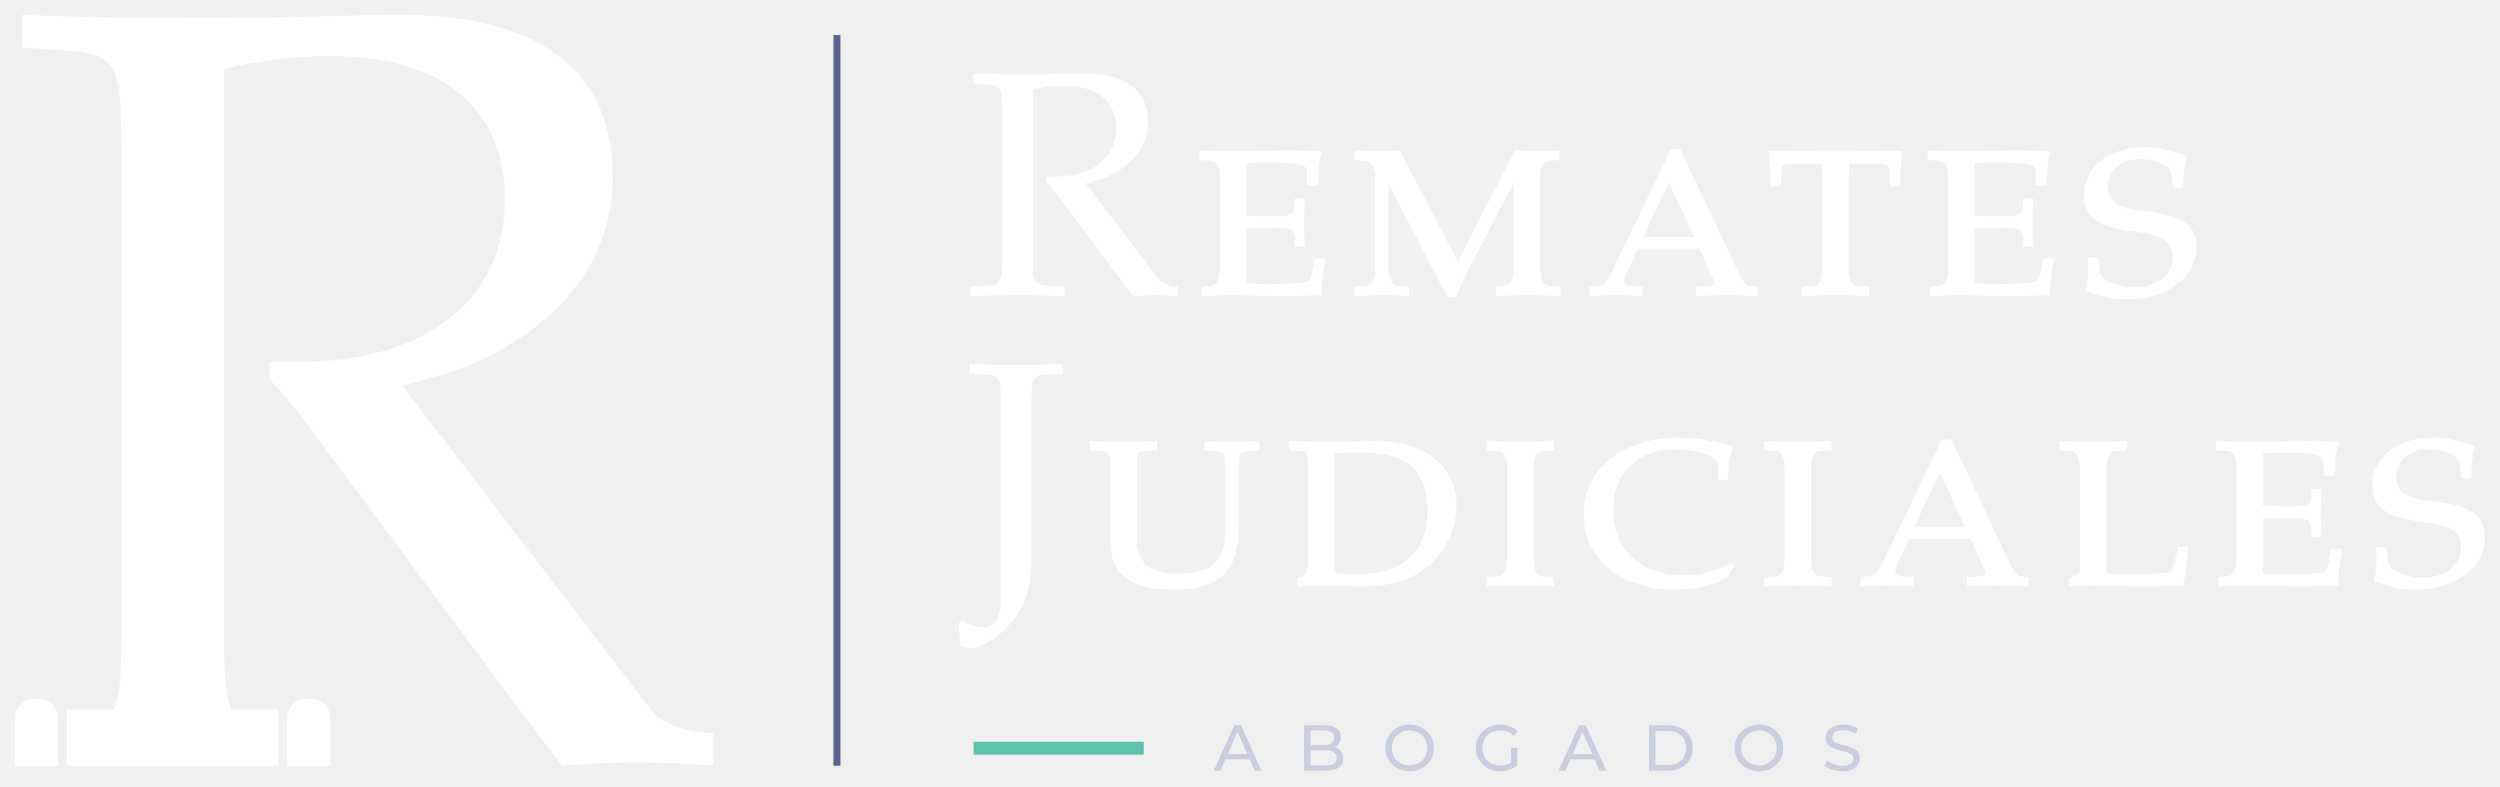
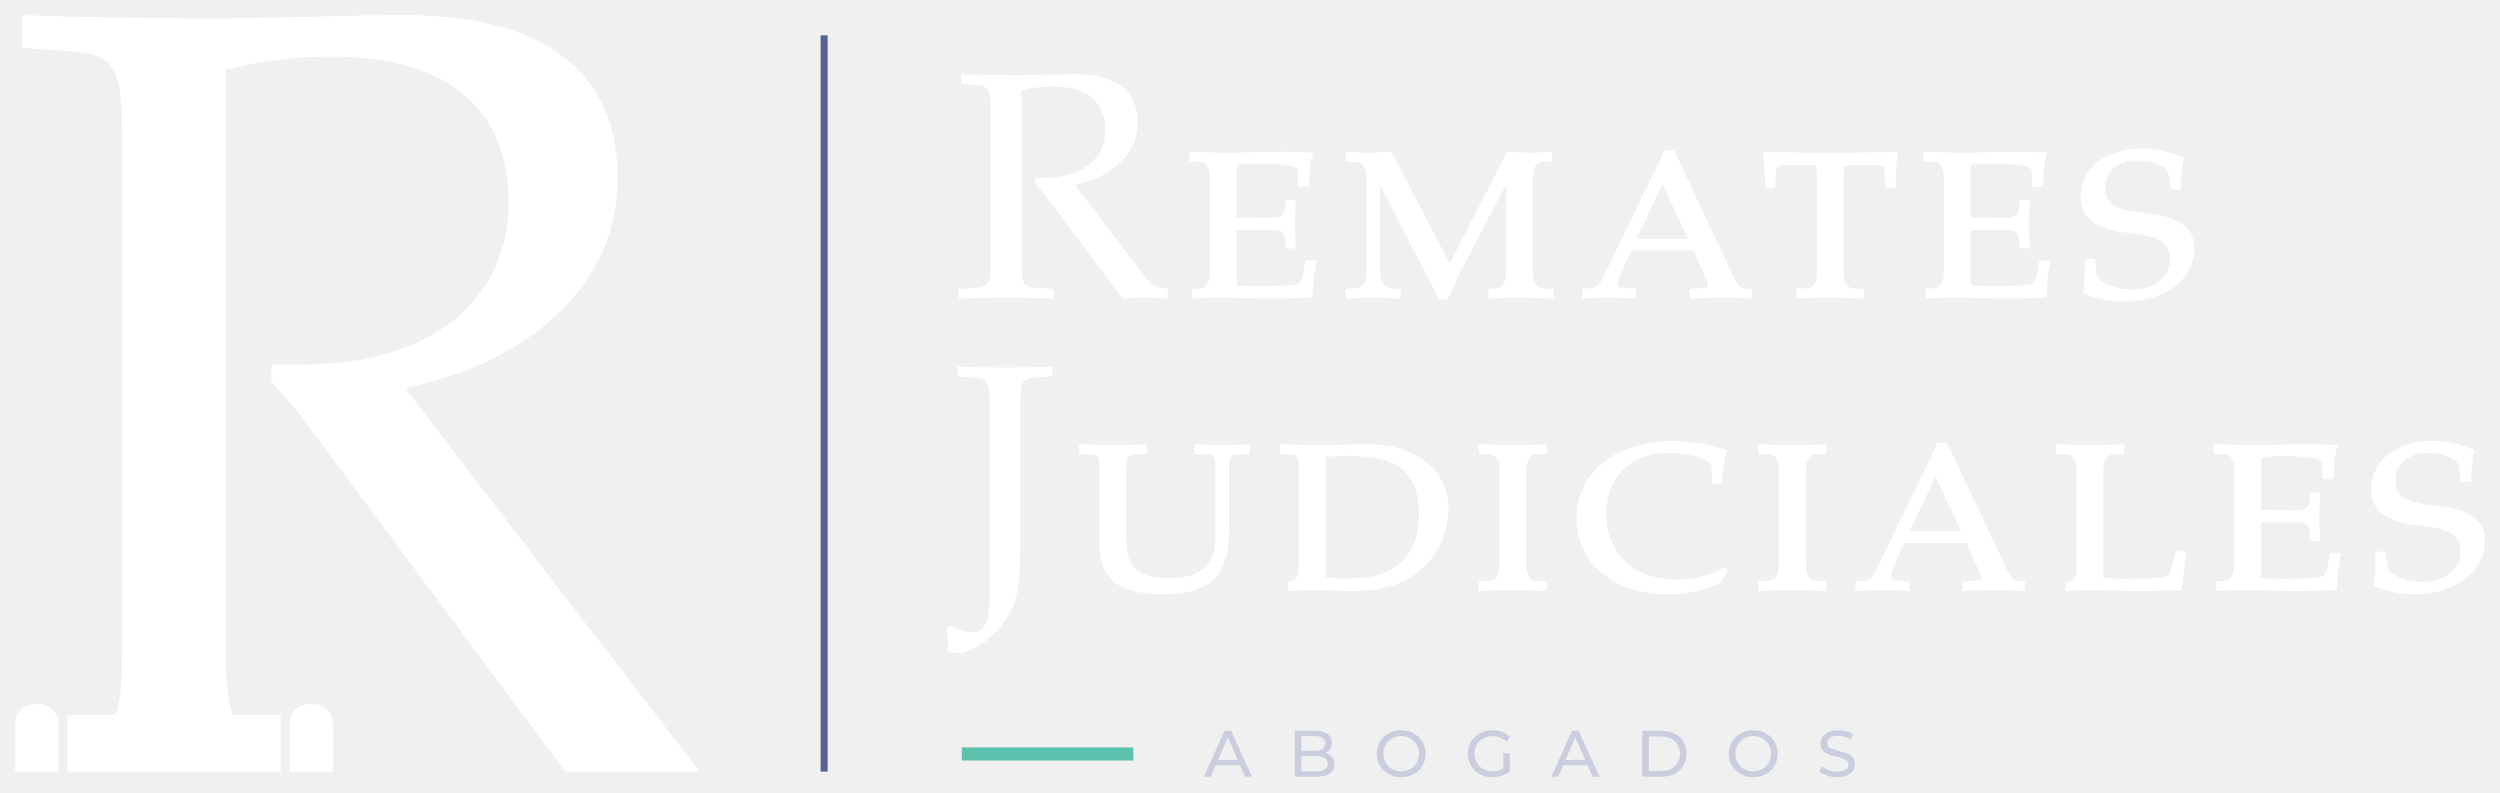
- <svg xmlns="http://www.w3.org/2000/svg" viewBox="-3 -3 499.53 157.1" role="img" aria-label="Abogados Remates Judiciales">
-   <path d="M10.36 138.78H19.76C21.02 136.05 21.26 131.43 21.26 123.45V26.55C21.26 9.71 20.18 7.77 10.25 7.12L1.4 6.47V0C13.92 0.43 26.22 0.65 38.74 0.65C51.69 0.65 64.42 0 77.37 0C105.43 0 119.46 11.65 119.46 32.37C119.46 44.89 113.42 55.68 102.19 63.67C95.07 68.63 89.46 71.01 77.37 74.03L126.37 137.91C129.17 141.58 132.63 142.88 139.53 143.53V150Q131.76 149.35 123.99 149.35C119.03 149.35 114.28 149.57 109.32 150L100.47 138.35L60.76 85.04C57.3 80.29 55.58 77.91 50.83 72.73V69.28H57.09C82.12 69.28 97.88 56.76 97.88 36.91C97.88 18.56 85.36 8.2 62.91 8.2C55.58 8.2 49.1 9.06 41.76 10.79V123.45C41.76 131.43 42 136.05 43.27 138.78H52.66V150H10.36ZM58.27 136.62H59.14C61.28 136.62 63.02 138.36 63.02 140.5V150H54.39V140.5C54.39 138.36 56.13 136.62 58.27 136.62ZM3.88 136.62H4.75C6.89 136.62 8.63 138.36 8.63 140.5V150H-0V140.5C-0 138.36 1.74 136.62 3.88 136.62Z" fill="#FFFFFF" />
-   <path d="M163.53 4H164.93V150H163.53Z" fill="#5A6290" />
-   <path d="M190.94 56.19C194.08 56.06 197.15 56 200.28 56C203.42 56 206.56 56.06 209.69 56.19V54.27L206.62 54.08C203.68 53.89 203.36 53.38 203.36 48.32V14.91C205.53 14.4 207.45 14.14 209.63 14.14C216.28 14.14 220 17.22 220 22.66C220 28.54 215.32 32.26 207.9 32.26H206.04V33.28C207.45 34.82 207.96 35.52 208.99 36.93L220.76 52.74L223.39 56.19C224.86 56.06 226.27 56 227.74 56C229.28 56 230.81 56.06 232.35 56.19V54.27C230.3 54.08 229.28 53.7 228.44 52.61L213.92 33.66C217.5 32.77 219.16 32.06 221.28 30.59C224.6 28.22 226.4 25.02 226.4 21.31C226.4 15.17 222.24 11.71 213.92 11.71C210.08 11.71 206.3 11.9 202.46 11.9C198.75 11.9 195.1 11.84 191.39 11.71V13.63L194.01 13.82C196.96 14.02 197.28 14.59 197.28 19.58V48.32C197.28 53.38 196.96 53.89 194.01 54.08L190.94 54.27ZM236.64 28.99 238.94 29.12C240.35 29.18 240.73 30.85 240.73 32.45V50.75C240.73 52.35 240.28 54.02 238.94 54.14L237.15 54.27V56.19C239.07 56.06 240.99 56 242.84 56C246.3 56 249.82 56.19 253.28 56.19C255.9 56.19 258.46 56.06 261.08 56C261.08 53.5 261.34 51.07 261.92 48.64H259.68L259.36 50.3C259.16 51.52 258.97 52.99 258.14 53.31C256.54 53.76 252.7 53.76 249.95 53.76C248.6 53.76 247.32 53.76 246.04 53.5V42.62L252.7 42.56C253.92 42.56 255.26 42.69 255.52 43.78C255.71 44.61 255.71 45.44 255.71 46.27H257.76C257.63 44.74 257.56 43.14 257.56 41.6C257.56 39.94 257.63 38.34 257.76 36.67H255.71C255.71 37.44 255.71 38.21 255.52 38.91C255.26 40 253.92 40.19 252.7 40.19C250.46 40.19 248.22 40.19 246.04 40.06V29.7C247.45 29.44 249.18 29.44 250.78 29.44C252.89 29.44 255.07 29.5 257.18 30.02C257.69 30.14 258.14 30.59 258.14 31.1V34.05H260.38C260.38 31.74 260.51 29.44 261.21 27.26C259.16 27.2 257.18 27.07 255.2 27.07C251.74 27.07 248.28 27.26 244.76 27.26C242.08 27.26 239.32 27.2 236.64 27.07ZM267.68 56.19C269.47 56.06 271.26 56 273.05 56C274.91 56 276.7 56.06 278.56 56.19V54.27L276.44 54.14C275.04 54.08 274.46 52.42 274.46 50.75V33.73L286.17 56.32L287.84 56.38C288.73 54.66 289.44 52.86 290.27 51.2L298.27 35.78L299.48 33.66V50.75C299.48 52.35 299.04 54.02 297.63 54.14L295.96 54.27V56.19C297.95 56.06 299.93 56 301.92 56C304.22 56 306.52 56.06 308.83 56.19V54.27L306.52 54.14C305.18 54.08 304.73 52.35 304.73 50.75V32.45C304.73 30.85 305.18 29.18 306.52 29.12L308.57 28.99V27.07C307.1 27.2 305.69 27.26 304.22 27.26C302.68 27.26 301.21 27.2 299.68 27.07L288.28 49.28L276.7 27.07C275.16 27.2 273.63 27.26 272.09 27.26C270.62 27.26 269.15 27.2 267.68 27.07V28.99L269.79 29.12C271.2 29.18 271.77 30.85 271.77 32.45V50.75C271.77 52.42 271.2 54.08 269.79 54.14L267.68 54.27ZM314.59 56.19C316.25 56.06 317.98 56 319.64 56C321.5 56 323.36 56.06 325.21 56.19V54.27L323.42 54.14C322.59 54.08 321.56 54.02 321.56 53.38C321.56 52.54 322.46 50.56 323.1 49.22L324.32 46.66H336.6L338.59 51.14C338.97 51.97 339.55 53.18 339.55 53.63C339.55 54.02 338.78 54.08 338.14 54.14L335.9 54.27V56.19C338.08 56.06 340.19 56 342.3 56C344.28 56 346.2 56.06 348.19 56.19V54.27L346.52 54.14C345.56 54.08 344.54 51.84 343.77 50.18L332.76 26.82H330.72C330.27 28.16 329.31 30.14 328.48 31.81L318.56 52.29C318.11 53.25 317.4 54.08 316.38 54.14L314.59 54.27ZM325.34 44.35 330.46 33.47 335.52 44.35ZM350.43 27.14C350.68 29.5 350.81 31.94 350.81 34.3H352.8L352.99 30.78C353.05 30.14 353.76 29.76 354.46 29.76H360.92C361.05 30.98 361.12 32.26 361.12 33.54V50.75C361.12 52.35 360.67 54.08 359.32 54.14L357.02 54.27V56.19C359.26 56.06 361.5 56 363.74 56C365.98 56 368.22 56.06 370.46 56.19V54.27L368.16 54.14C366.81 54.08 366.36 52.35 366.36 50.75V33.54C366.36 32.26 366.43 30.98 366.56 29.76H373.02C373.72 29.76 374.49 30.14 374.49 30.78L374.68 34.3H376.73C376.67 31.94 376.8 29.5 377.05 27.14L367 27.26H359.9ZM382.17 28.99 384.48 29.12C385.88 29.18 386.27 30.85 386.27 32.45V50.75C386.27 52.35 385.82 54.02 384.48 54.14L382.68 54.27V56.19C384.6 56.06 386.52 56 388.38 56C391.84 56 395.36 56.19 398.81 56.19C401.44 56.19 404 56.06 406.62 56C406.62 53.5 406.88 51.07 407.45 48.64H405.21L404.89 50.3C404.7 51.52 404.51 52.99 403.68 53.31C402.08 53.76 398.24 53.76 395.48 53.76C394.14 53.76 392.86 53.76 391.58 53.5V42.62L398.24 42.56C399.45 42.56 400.8 42.69 401.05 43.78C401.24 44.61 401.24 45.44 401.24 46.27H403.29C403.16 44.74 403.1 43.14 403.1 41.6C403.1 39.94 403.16 38.34 403.29 36.67H401.24C401.24 37.44 401.24 38.21 401.05 38.91C400.8 40 399.45 40.19 398.24 40.19C396 40.19 393.76 40.19 391.58 40.06V29.7C392.99 29.44 394.72 29.44 396.32 29.44C398.43 29.44 400.6 29.5 402.72 30.02C403.23 30.14 403.68 30.59 403.68 31.1V34.05H405.92C405.92 31.74 406.04 29.44 406.75 27.26C404.7 27.2 402.72 27.07 400.73 27.07C397.28 27.07 393.82 27.26 390.3 27.26C387.61 27.26 384.86 27.2 382.17 27.07ZM413.4 35.9C413.4 38.02 414.04 39.55 415.39 40.7C416.99 42.05 419.16 42.75 423.71 43.33C426.97 43.71 428.44 44.16 429.53 44.99C430.62 45.82 431.13 46.91 431.13 48.38C431.13 51.84 428 54.4 423.58 54.4C420.19 54.4 416.8 52.99 416.6 51.39L416.22 48.38H414.17C414.24 49.22 414.24 50.05 414.24 50.3C414.24 52.29 414.11 53.18 413.85 55.17C416.48 56.26 419.23 56.83 421.92 56.83C430.04 56.83 435.93 52.42 435.93 46.27C435.93 44.29 435.29 42.88 434.01 41.79C432.35 40.38 430.36 39.74 425.12 39.1C420 38.53 418.2 37.25 418.2 34.3C418.2 31.1 420.76 28.8 424.48 28.8C426.14 28.8 427.74 29.06 428.96 29.7C430.3 30.34 430.75 30.85 430.88 31.94L431.2 34.56H433.24C433.18 32.13 433.37 30.72 433.88 28.22C430.11 26.82 428 26.43 425.44 26.43C418.46 26.43 413.4 30.34 413.4 35.9Z" fill="#FFFFFF" />
-   <path d="M188.57 121.42 188.89 126.29 190.43 126.48C192.6 126.74 196.64 124.43 199.13 121.3C202.27 117.46 203.1 114.26 203.1 106.51V77.58C203.1 72.53 203.42 72.02 206.36 71.82L209.44 71.63V69.71C206.3 69.84 203.16 69.9 200.03 69.9C196.89 69.9 193.82 69.84 190.68 69.71V71.63L193.76 71.82C196.7 72.02 197.02 72.53 197.02 77.58V115.09C197.02 120.46 196.12 122.32 193.56 122.32C192.03 122.32 190.75 121.94 189.28 121.04ZM214.75 86.99 217.05 87.12C218.84 87.18 218.84 87.63 218.84 90.45V104.98C218.84 108.24 219.68 110.48 221.47 112.14C223.32 113.87 226.65 114.83 231.32 114.83C236.06 114.83 239.26 113.94 241.31 112.02C243.48 110.03 244.51 106.9 244.51 102.22V90.45C244.51 87.57 244.64 87.18 246.49 87.12L248.6 86.99V85.07C246.75 85.2 244.89 85.26 243.04 85.26C241.24 85.26 239.45 85.2 237.66 85.07V86.99L239.84 87.12C241.69 87.18 241.82 87.57 241.82 90.45V103.5C241.82 109.07 238.81 111.63 232.54 111.63C226.65 111.63 224.16 109.46 224.16 104.46V90.45C224.16 87.63 224.16 87.18 225.95 87.12L228.19 86.99V85.07C225.95 85.2 223.71 85.26 221.47 85.26C219.23 85.26 216.99 85.2 214.75 85.07ZM254.62 86.99 256.54 87.12C258.33 87.18 258.33 87.63 258.33 90.45V109.78C258.33 110.86 258.08 111.7 257.44 111.95C256.99 112.14 256.6 112.4 256.16 112.59V114.19C258.33 114.06 260.44 114 262.62 114C264.73 114 266.91 114.19 269.08 114.19C275.04 114.19 279.45 112.72 282.72 109.84C285.98 106.9 288.03 102.42 288.03 97.94C288.03 90.13 281.63 85.07 271.84 85.07C269.21 85.07 266.65 85.26 264.03 85.26C260.89 85.26 257.76 85.2 254.62 85.07ZM263.64 111.44V87.63C264.73 87.5 266.14 87.38 268.12 87.38C272.92 87.38 276.83 88.14 279.07 90.26C281.18 92.18 282.2 95.06 282.2 99.02C282.2 103.5 280.73 106.96 277.85 109.14C275.23 111.06 272.6 111.7 267.74 111.7C265.95 111.7 264.67 111.63 263.64 111.44ZM294.04 114.19C296.28 114.06 298.52 114 300.76 114C303 114 305.24 114.06 307.55 114.19V112.27L305.24 112.14C303.84 112.08 303.45 110.35 303.45 108.75V90.45C303.45 88.85 303.84 87.18 305.24 87.12L307.55 86.99V85.07C305.24 85.2 303 85.26 300.76 85.26C298.52 85.26 296.28 85.2 294.04 85.07V86.99L296.35 87.12C297.76 87.18 298.14 88.85 298.14 90.45V108.75C298.14 110.35 297.76 112.08 296.35 112.14L294.04 112.27ZM313.44 99.73C313.44 108.75 320.8 114.83 331.61 114.83C335.45 114.83 338.84 114.06 342.04 112.53L343.45 110.22L342.75 109.46C339.93 111.12 336.8 111.95 333.4 111.95C324.89 111.95 319.32 106.77 319.32 98.96C319.32 91.66 324.12 86.8 331.61 86.8C335.84 86.8 340.25 88.14 340.25 89.68V92.94H342.24C342.3 90.7 342.49 89.17 343.2 86.22C339.23 85.01 335.84 84.43 332.44 84.43C328.41 84.43 324.57 85.33 321.44 86.93C316.25 89.74 313.44 94.1 313.44 99.73ZM349.47 114.19C351.71 114.06 353.95 114 356.19 114C358.43 114 360.67 114.06 362.97 114.19V112.27L360.67 112.14C359.26 112.08 358.88 110.35 358.88 108.75V90.45C358.88 88.85 359.26 87.18 360.67 87.12L362.97 86.99V85.07C360.67 85.2 358.43 85.26 356.19 85.26C353.95 85.26 351.71 85.2 349.47 85.07V86.99L351.77 87.12C353.18 87.18 353.56 88.85 353.56 90.45V108.75C353.56 110.35 353.18 112.08 351.77 112.14L349.47 112.27ZM368.73 114.19C370.4 114.06 372.12 114 373.79 114C375.64 114 377.5 114.06 379.36 114.19V112.27L377.56 112.14C376.73 112.08 375.71 112.02 375.71 111.38C375.71 110.54 376.6 108.56 377.24 107.22L378.46 104.66H390.75L392.73 109.14C393.12 109.97 393.69 111.18 393.69 111.63C393.69 112.02 392.92 112.08 392.28 112.14L390.04 112.27V114.19C392.22 114.06 394.33 114 396.44 114C398.43 114 400.35 114.06 402.33 114.19V112.27L400.67 112.14C399.71 112.08 398.68 109.84 397.92 108.18L386.91 84.82H384.86C384.41 86.16 383.45 88.14 382.62 89.81L372.7 110.29C372.25 111.25 371.55 112.08 370.52 112.14L368.73 112.27ZM379.48 102.35 384.6 91.47 389.66 102.35ZM408.48 86.99 410.78 87.12C412.19 87.18 412.57 88.85 412.57 90.45V109.78C412.57 110.67 412.57 111.57 411.8 111.95L410.4 112.59V114.19C411.93 114.06 413.47 114 415 114C418.52 114 421.98 114.19 425.5 114.19C428.06 114.19 430.68 114.06 433.31 114C433.69 111.7 434.01 108.88 434.33 106.32H432.28L431.64 108.62C431.45 109.52 431.07 110.86 430.81 111.12C429.92 111.76 424.48 111.76 421.15 111.76C420.06 111.76 418.97 111.7 417.88 111.5V90.45C417.88 88.85 418.27 87.18 419.68 87.12L421.98 86.99V85.07C419.68 85.2 417.44 85.26 415.2 85.26C412.96 85.26 410.72 85.2 408.48 85.07ZM439.77 86.99 442.08 87.12C443.48 87.18 443.87 88.85 443.87 90.45V108.75C443.87 110.35 443.42 112.02 442.08 112.14L440.28 112.27V114.19C442.2 114.06 444.12 114 445.98 114C449.44 114 452.96 114.19 456.41 114.19C459.04 114.19 461.6 114.06 464.22 114C464.22 111.5 464.48 109.07 465.05 106.64H462.81L462.49 108.3C462.3 109.52 462.11 110.99 461.28 111.31C459.68 111.76 455.84 111.76 453.08 111.76C451.74 111.76 450.46 111.76 449.18 111.5V100.62L455.84 100.56C457.05 100.56 458.4 100.69 458.65 101.78C458.84 102.61 458.84 103.44 458.84 104.27H460.89C460.76 102.74 460.7 101.14 460.7 99.6C460.7 97.94 460.76 96.34 460.89 94.67H458.84C458.84 95.44 458.84 96.21 458.65 96.91C458.4 98 457.05 98.19 455.84 98.19C453.6 98.19 451.36 98.19 449.18 98.06V87.7C450.59 87.44 452.32 87.44 453.92 87.44C456.03 87.44 458.2 87.5 460.32 88.02C460.83 88.14 461.28 88.59 461.28 89.1V92.05H463.52C463.52 89.74 463.64 87.44 464.35 85.26C462.3 85.2 460.32 85.07 458.33 85.07C454.88 85.07 451.42 85.26 447.9 85.26C445.21 85.26 442.46 85.2 439.77 85.07ZM471 93.9C471 96.02 471.64 97.55 472.99 98.7C474.59 100.05 476.76 100.75 481.31 101.33C484.57 101.71 486.04 102.16 487.13 102.99C488.22 103.82 488.73 104.91 488.73 106.38C488.73 109.84 485.6 112.4 481.18 112.4C477.79 112.4 474.4 110.99 474.2 109.39L473.82 106.38H471.77C471.84 107.22 471.84 108.05 471.84 108.3C471.84 110.29 471.71 111.18 471.45 113.17C474.08 114.26 476.83 114.83 479.52 114.83C487.64 114.83 493.53 110.42 493.53 104.27C493.53 102.29 492.89 100.88 491.61 99.79C489.95 98.38 487.96 97.74 482.72 97.1C477.6 96.53 475.8 95.25 475.8 92.3C475.8 89.1 478.36 86.8 482.08 86.8C483.74 86.8 485.34 87.06 486.56 87.7C487.9 88.34 488.35 88.85 488.48 89.94L488.8 92.56H490.84C490.78 90.13 490.97 88.72 491.48 86.22C487.71 84.82 485.6 84.43 483.04 84.43C476.06 84.43 471 88.34 471 93.9Z" fill="#FFFFFF" />
-   <path d="M191.53 145.2H225.53V147.8H191.53Z" fill="#5CC2AE" />
-   <path d="M239.52 151 243.64 141.9H244.93L249.06 151H247.7L244.02 142.63H244.54L240.86 151ZM241.27 148.73 241.63 147.68H246.75L247.12 148.73ZM257.56 151V141.9H261.65Q263.22 141.9 264.06 142.53Q264.91 143.16 264.91 144.25Q264.91 144.99 264.58 145.5Q264.25 146.01 263.69 146.28Q263.13 146.55 262.48 146.55L262.71 146.16Q263.49 146.16 264.09 146.44Q264.69 146.71 265.04 147.24Q265.39 147.76 265.39 148.54Q265.39 149.71 264.51 150.36Q263.63 151 261.91 151ZM258.86 149.95H261.85Q262.93 149.95 263.5 149.58Q264.08 149.22 264.08 148.44Q264.08 147.65 263.5 147.28Q262.93 146.92 261.85 146.92H258.75V145.87H261.53Q262.52 145.87 263.06 145.5Q263.61 145.14 263.61 144.41Q263.61 143.68 263.06 143.32Q262.52 142.95 261.53 142.95H258.86ZM278.66 151.1Q277.62 151.1 276.73 150.75Q275.84 150.4 275.19 149.77Q274.54 149.14 274.18 148.3Q273.81 147.45 273.81 146.45Q273.81 145.45 274.18 144.6Q274.54 143.76 275.19 143.13Q275.84 142.5 276.73 142.15Q277.61 141.8 278.66 141.8Q279.7 141.8 280.58 142.14Q281.46 142.49 282.11 143.12Q282.77 143.75 283.13 144.59Q283.49 145.44 283.49 146.45Q283.49 147.46 283.13 148.31Q282.77 149.15 282.11 149.78Q281.46 150.41 280.58 150.76Q279.7 151.1 278.66 151.1ZM278.66 149.95Q279.42 149.95 280.06 149.69Q280.7 149.43 281.18 148.95Q281.65 148.48 281.92 147.84Q282.19 147.2 282.19 146.45Q282.19 145.7 281.92 145.06Q281.65 144.42 281.18 143.95Q280.7 143.47 280.06 143.21Q279.42 142.95 278.66 142.95Q277.9 142.95 277.25 143.21Q276.61 143.47 276.13 143.95Q275.65 144.42 275.38 145.06Q275.11 145.7 275.11 146.45Q275.11 147.2 275.38 147.84Q275.65 148.48 276.13 148.95Q276.61 149.43 277.25 149.69Q277.9 149.95 278.66 149.95ZM296.73 151.1Q295.68 151.1 294.8 150.76Q293.91 150.41 293.26 149.78Q292.61 149.15 292.25 148.31Q291.88 147.46 291.88 146.45Q291.88 145.44 292.25 144.59Q292.61 143.75 293.27 143.12Q293.92 142.49 294.81 142.14Q295.69 141.8 296.76 141.8Q297.84 141.8 298.73 142.15Q299.63 142.5 300.26 143.2L299.45 144.01Q298.89 143.46 298.23 143.21Q297.58 142.95 296.81 142.95Q296.03 142.95 295.36 143.21Q294.69 143.47 294.2 143.94Q293.72 144.41 293.45 145.05Q293.18 145.7 293.18 146.45Q293.18 147.19 293.45 147.83Q293.72 148.48 294.2 148.95Q294.69 149.43 295.35 149.69Q296.02 149.95 296.8 149.95Q297.53 149.95 298.19 149.72Q298.86 149.49 299.44 148.96L300.18 149.95Q299.5 150.52 298.6 150.81Q297.69 151.1 296.73 151.1ZM300.18 149.95 298.93 149.78V146.4H300.18ZM308.43 151 312.55 141.9H313.84L317.97 151H316.61L312.93 142.63H313.45L309.77 151ZM310.19 148.73 310.54 147.68H315.66L316.04 148.73ZM326.48 151V141.9H330.31Q331.77 141.9 332.88 142.47Q333.99 143.04 334.61 144.07Q335.23 145.1 335.23 146.45Q335.23 147.8 334.61 148.83Q333.99 149.86 332.88 150.43Q331.77 151 330.31 151ZM327.78 149.87H330.23Q331.36 149.87 332.19 149.44Q333.02 149.01 333.47 148.24Q333.93 147.46 333.93 146.45Q333.93 145.42 333.47 144.66Q333.02 143.89 332.19 143.46Q331.36 143.03 330.23 143.03H327.78ZM348.47 151.1Q347.43 151.1 346.54 150.75Q345.65 150.4 345 149.77Q344.35 149.14 343.99 148.3Q343.62 147.45 343.62 146.45Q343.62 145.45 343.99 144.6Q344.35 143.76 345 143.13Q345.65 142.5 346.54 142.15Q347.42 141.8 348.47 141.8Q349.51 141.8 350.39 142.14Q351.27 142.49 351.92 143.12Q352.58 143.75 352.94 144.59Q353.3 145.44 353.3 146.45Q353.3 147.46 352.94 148.31Q352.58 149.15 351.92 149.78Q351.27 150.41 350.39 150.76Q349.51 151.1 348.47 151.1ZM348.47 149.95Q349.23 149.95 349.87 149.69Q350.51 149.43 350.99 148.95Q351.46 148.48 351.73 147.84Q352 147.2 352 146.45Q352 145.7 351.73 145.06Q351.46 144.42 350.99 143.95Q350.51 143.47 349.87 143.21Q349.23 142.95 348.47 142.95Q347.71 142.95 347.06 143.21Q346.42 143.47 345.94 143.95Q345.46 144.42 345.19 145.06Q344.92 145.7 344.92 146.45Q344.92 147.2 345.19 147.84Q345.46 148.48 345.94 148.95Q346.42 149.43 347.06 149.69Q347.71 149.95 348.47 149.95ZM365.09 151.1Q364.05 151.1 363.1 150.79Q362.15 150.47 361.6 149.96L362.08 148.95Q362.6 149.4 363.41 149.7Q364.22 150 365.09 150Q365.88 150 366.37 149.82Q366.87 149.63 367.1 149.32Q367.34 149 367.34 148.6Q367.34 148.13 367.03 147.84Q366.72 147.55 366.24 147.38Q365.75 147.2 365.16 147.07Q364.58 146.94 363.99 146.77Q363.4 146.59 362.91 146.32Q362.42 146.05 362.12 145.59Q361.82 145.12 361.82 144.4Q361.82 143.69 362.19 143.1Q362.56 142.51 363.34 142.15Q364.11 141.8 365.31 141.8Q366.1 141.8 366.88 142Q367.66 142.21 368.23 142.6L367.8 143.64Q367.22 143.25 366.57 143.08Q365.92 142.9 365.31 142.9Q364.54 142.9 364.05 143.1Q363.55 143.29 363.32 143.62Q363.1 143.94 363.1 144.34Q363.1 144.82 363.4 145.11Q363.71 145.4 364.2 145.57Q364.68 145.74 365.27 145.87Q365.85 146.01 366.44 146.18Q367.04 146.35 367.52 146.62Q368.01 146.89 368.31 147.35Q368.61 147.8 368.61 148.52Q368.61 149.21 368.23 149.8Q367.86 150.39 367.07 150.75Q366.28 151.1 365.09 151.1Z" fill="#C9CDDD" />
+ <svg xmlns="http://www.w3.org/2000/svg" viewBox="-3 -3 495.71 157.1" role="img" aria-label="Abogados Remates Judiciales">
+   <path d="M10.36 138.78H19.76C21.02 136.05 21.26 131.43 21.26 123.45V26.55C21.26 9.71 20.18 7.77 10.25 7.12L1.4 6.47V0C13.92 0.43 26.22 0.65 38.74 0.65C51.69 0.65 64.42 0 77.37 0C105.43 0 119.46 11.65 119.46 32.37C119.46 44.89 113.42 55.68 102.19 63.67C95.07 68.63 89.46 71.01 77.37 74.03L118.42 127.55H118.5L135.71 150H109.07L92.34 127.55H92.43L60.76 85.04C57.3 80.29 55.58 77.91 50.83 72.73V69.28H57.09C82.12 69.28 97.88 56.76 97.88 36.91C97.88 18.56 85.36 8.2 62.91 8.2C55.58 8.2 49.1 9.06 41.76 10.79V123.45C41.76 131.43 42 136.05 43.27 138.78H52.66V150H10.36ZM58.27 136.62H59.14C61.28 136.62 63.02 138.36 63.02 140.5V150H54.39V140.5C54.39 138.36 56.13 136.62 58.27 136.62ZM3.88 136.62H4.75C6.89 136.62 8.63 138.36 8.63 140.5V150H-0V140.5C-0 138.36 1.74 136.62 3.88 136.62Z" fill="#FFFFFF" />
+   <path d="M159.71 4H161.11V150H159.71Z" fill="#5A6290" />
+   <path d="M187.12 56.19C190.26 56.06 193.33 56 196.46 56C199.6 56 202.74 56.06 205.87 56.19V54.27L202.8 54.08C199.86 53.89 199.54 53.38 199.54 48.32V14.91C201.71 14.4 203.63 14.14 205.81 14.14C212.46 14.14 216.18 17.22 216.18 22.66C216.18 28.54 211.5 32.26 204.08 32.26H202.22V33.28C203.63 34.82 204.14 35.52 205.17 36.93L216.94 52.74L219.57 56.19C221.04 56.06 222.45 56 223.92 56C225.46 56 226.99 56.06 228.53 56.19V54.27C226.48 54.08 225.46 53.7 224.62 52.61L210.1 33.66C213.68 32.77 215.34 32.06 217.46 30.59C220.78 28.22 222.58 25.02 222.58 21.31C222.58 15.17 218.42 11.71 210.1 11.71C206.26 11.71 202.48 11.9 198.64 11.9C194.93 11.9 191.28 11.84 187.57 11.71V13.63L190.19 13.82C193.14 14.02 193.46 14.59 193.46 19.58V48.32C193.46 53.38 193.14 53.89 190.19 54.08L187.12 54.27ZM232.82 28.99 235.12 29.12C236.53 29.18 236.91 30.85 236.91 32.45V50.75C236.91 52.35 236.46 54.02 235.12 54.14L233.33 54.27V56.19C235.25 56.06 237.17 56 239.02 56C242.48 56 246 56.19 249.46 56.19C252.08 56.19 254.64 56.06 257.26 56C257.26 53.5 257.52 51.07 258.1 48.64H255.86L255.54 50.3C255.34 51.52 255.15 52.99 254.32 53.31C252.72 53.76 248.88 53.76 246.13 53.76C244.78 53.76 243.5 53.76 242.22 53.5V42.62L248.88 42.56C250.1 42.56 251.44 42.69 251.7 43.78C251.89 44.61 251.89 45.44 251.89 46.27H253.94C253.81 44.74 253.74 43.14 253.74 41.6C253.74 39.94 253.81 38.34 253.94 36.67H251.89C251.89 37.44 251.89 38.21 251.7 38.91C251.44 40 250.1 40.19 248.88 40.19C246.64 40.19 244.4 40.19 242.22 40.06V29.7C243.63 29.44 245.36 29.44 246.96 29.44C249.07 29.44 251.25 29.5 253.36 30.02C253.87 30.14 254.32 30.59 254.32 31.1V34.05H256.56C256.56 31.74 256.69 29.44 257.39 27.26C255.34 27.2 253.36 27.07 251.38 27.07C247.92 27.07 244.46 27.26 240.94 27.26C238.26 27.26 235.5 27.2 232.82 27.07ZM263.86 56.19C265.65 56.06 267.44 56 269.23 56C271.09 56 272.88 56.06 274.74 56.19V54.27L272.62 54.14C271.22 54.08 270.64 52.42 270.64 50.75V33.73L282.35 56.32L284.02 56.38C284.91 54.66 285.62 52.86 286.45 51.2L294.45 35.78L295.66 33.66V50.75C295.66 52.35 295.22 54.02 293.81 54.14L292.14 54.27V56.19C294.13 56.06 296.11 56 298.1 56C300.4 56 302.7 56.06 305.01 56.19V54.27L302.7 54.14C301.36 54.08 300.91 52.35 300.91 50.75V32.45C300.91 30.85 301.36 29.18 302.7 29.12L304.75 28.99V27.07C303.28 27.2 301.87 27.26 300.4 27.26C298.86 27.26 297.39 27.2 295.86 27.07L284.46 49.28L272.88 27.07C271.34 27.2 269.81 27.26 268.27 27.26C266.8 27.26 265.33 27.2 263.86 27.07V28.99L265.97 29.12C267.38 29.18 267.95 30.85 267.95 32.45V50.75C267.95 52.42 267.38 54.08 265.97 54.14L263.86 54.27ZM310.77 56.19C312.43 56.06 314.16 56 315.82 56C317.68 56 319.54 56.06 321.39 56.19V54.27L319.6 54.14C318.77 54.08 317.74 54.02 317.74 53.38C317.74 52.54 318.64 50.56 319.28 49.22L320.5 46.66H332.78L334.77 51.14C335.15 51.97 335.73 53.18 335.73 53.63C335.73 54.02 334.96 54.08 334.32 54.14L332.08 54.27V56.19C334.26 56.06 336.37 56 338.48 56C340.46 56 342.38 56.06 344.37 56.19V54.27L342.7 54.14C341.74 54.08 340.72 51.84 339.95 50.18L328.94 26.82H326.9C326.45 28.16 325.49 30.14 324.66 31.81L314.74 52.29C314.29 53.25 313.58 54.08 312.56 54.14L310.77 54.27ZM321.52 44.35 326.64 33.47 331.7 44.35ZM346.61 27.14C346.86 29.5 346.99 31.94 346.99 34.3H348.98L349.17 30.78C349.23 30.14 349.94 29.76 350.64 29.76H357.1C357.23 30.98 357.3 32.26 357.3 33.54V50.75C357.3 52.35 356.85 54.08 355.5 54.14L353.2 54.27V56.19C355.44 56.06 357.68 56 359.92 56C362.16 56 364.4 56.06 366.64 56.19V54.27L364.34 54.14C362.99 54.08 362.54 52.35 362.54 50.75V33.54C362.54 32.26 362.61 30.98 362.74 29.76H369.2C369.9 29.76 370.67 30.14 370.67 30.78L370.86 34.3H372.91C372.85 31.94 372.98 29.5 373.23 27.14L363.18 27.26H356.08ZM378.35 28.99 380.66 29.12C382.06 29.18 382.45 30.85 382.45 32.45V50.75C382.45 52.35 382 54.02 380.66 54.14L378.86 54.27V56.19C380.78 56.06 382.7 56 384.56 56C388.02 56 391.54 56.19 394.99 56.19C397.62 56.19 400.18 56.06 402.8 56C402.8 53.5 403.06 51.07 403.63 48.64H401.39L401.07 50.3C400.88 51.52 400.69 52.99 399.86 53.31C398.26 53.76 394.42 53.76 391.66 53.76C390.32 53.76 389.04 53.76 387.76 53.5V42.62L394.42 42.56C395.63 42.56 396.98 42.69 397.23 43.78C397.42 44.61 397.42 45.44 397.42 46.27H399.47C399.34 44.74 399.28 43.14 399.28 41.6C399.28 39.94 399.34 38.34 399.47 36.67H397.42C397.42 37.44 397.42 38.21 397.23 38.91C396.98 40 395.63 40.19 394.42 40.19C392.18 40.19 389.94 40.19 387.76 40.06V29.7C389.17 29.44 390.9 29.44 392.5 29.44C394.61 29.44 396.78 29.5 398.9 30.02C399.41 30.14 399.86 30.59 399.86 31.1V34.05H402.1C402.1 31.74 402.22 29.44 402.93 27.26C400.88 27.2 398.9 27.07 396.91 27.07C393.46 27.07 390 27.26 386.48 27.26C383.79 27.26 381.04 27.2 378.35 27.07ZM409.58 35.9C409.58 38.02 410.22 39.55 411.57 40.7C413.17 42.05 415.34 42.75 419.89 43.33C423.15 43.71 424.62 44.16 425.71 44.99C426.8 45.82 427.31 46.91 427.31 48.38C427.31 51.84 424.18 54.4 419.76 54.4C416.37 54.4 412.98 52.99 412.78 51.39L412.4 48.38H410.35C410.42 49.22 410.42 50.05 410.42 50.3C410.42 52.29 410.29 53.18 410.03 55.17C412.66 56.26 415.41 56.83 418.1 56.83C426.22 56.83 432.11 52.42 432.11 46.27C432.11 44.29 431.47 42.88 430.19 41.79C428.53 40.38 426.54 39.74 421.3 39.1C416.18 38.53 414.38 37.25 414.38 34.3C414.38 31.1 416.94 28.8 420.66 28.8C422.32 28.8 423.92 29.06 425.14 29.7C426.48 30.34 426.93 30.85 427.06 31.94L427.38 34.56H429.42C429.36 32.13 429.55 30.72 430.06 28.22C426.29 26.82 424.18 26.43 421.62 26.43C414.64 26.43 409.58 30.34 409.58 35.9Z" fill="#FFFFFF" />
+   <path d="M184.75 121.42 185.07 126.29 186.61 126.48C188.78 126.74 192.82 124.43 195.31 121.3C198.45 117.46 199.28 114.26 199.28 106.51V77.58C199.28 72.53 199.6 72.02 202.54 71.82L205.62 71.63V69.71C202.48 69.84 199.34 69.9 196.21 69.9C193.07 69.9 190 69.84 186.86 69.71V71.63L189.94 71.82C192.88 72.02 193.2 72.53 193.2 77.58V115.09C193.2 120.46 192.3 122.32 189.74 122.32C188.21 122.32 186.93 121.94 185.46 121.04ZM210.93 86.99 213.23 87.12C215.02 87.18 215.02 87.63 215.02 90.45V104.98C215.02 108.24 215.86 110.48 217.65 112.14C219.5 113.87 222.83 114.83 227.5 114.83C232.24 114.83 235.44 113.94 237.49 112.02C239.66 110.03 240.69 106.9 240.69 102.22V90.45C240.69 87.57 240.82 87.18 242.67 87.12L244.78 86.99V85.07C242.93 85.2 241.07 85.26 239.22 85.26C237.42 85.26 235.63 85.2 233.84 85.07V86.99L236.02 87.12C237.87 87.18 238 87.57 238 90.45V103.5C238 109.07 234.99 111.63 228.72 111.63C222.83 111.63 220.34 109.46 220.34 104.46V90.45C220.34 87.63 220.34 87.18 222.13 87.12L224.37 86.99V85.07C222.13 85.2 219.89 85.26 217.65 85.26C215.41 85.26 213.17 85.2 210.93 85.07ZM250.8 86.99 252.72 87.12C254.51 87.18 254.51 87.63 254.51 90.45V109.78C254.51 110.86 254.26 111.7 253.62 111.95C253.17 112.14 252.78 112.4 252.34 112.59V114.19C254.51 114.06 256.62 114 258.8 114C260.91 114 263.09 114.19 265.26 114.19C271.22 114.19 275.63 112.72 278.9 109.84C282.16 106.9 284.21 102.42 284.21 97.94C284.21 90.13 277.81 85.07 268.02 85.07C265.39 85.07 262.83 85.26 260.21 85.26C257.07 85.26 253.94 85.2 250.8 85.07ZM259.82 111.44V87.63C260.91 87.5 262.32 87.38 264.3 87.38C269.1 87.38 273.01 88.14 275.25 90.26C277.36 92.18 278.38 95.06 278.38 99.02C278.38 103.5 276.91 106.96 274.03 109.14C271.41 111.06 268.78 111.7 263.92 111.7C262.13 111.7 260.85 111.63 259.82 111.44ZM290.22 114.19C292.46 114.06 294.7 114 296.94 114C299.18 114 301.42 114.06 303.73 114.19V112.27L301.42 112.14C300.02 112.08 299.63 110.35 299.63 108.75V90.45C299.63 88.85 300.02 87.18 301.42 87.12L303.73 86.99V85.07C301.42 85.2 299.18 85.26 296.94 85.26C294.7 85.26 292.46 85.2 290.22 85.07V86.99L292.53 87.12C293.94 87.18 294.32 88.85 294.32 90.45V108.75C294.32 110.35 293.94 112.08 292.53 112.14L290.22 112.27ZM309.62 99.73C309.62 108.75 316.98 114.83 327.79 114.83C331.63 114.83 335.02 114.06 338.22 112.53L339.63 110.22L338.93 109.46C336.11 111.12 332.98 111.95 329.58 111.95C321.07 111.95 315.5 106.77 315.5 98.96C315.5 91.66 320.3 86.8 327.79 86.8C332.02 86.8 336.43 88.14 336.43 89.68V92.94H338.42C338.48 90.7 338.67 89.17 339.38 86.22C335.41 85.01 332.02 84.43 328.62 84.43C324.59 84.43 320.75 85.33 317.62 86.93C312.43 89.74 309.62 94.1 309.62 99.73ZM345.65 114.19C347.89 114.06 350.13 114 352.37 114C354.61 114 356.85 114.06 359.15 114.19V112.27L356.85 112.14C355.44 112.08 355.06 110.35 355.06 108.75V90.45C355.06 88.85 355.44 87.18 356.85 87.12L359.15 86.99V85.07C356.85 85.2 354.61 85.26 352.37 85.26C350.13 85.26 347.89 85.2 345.65 85.07V86.99L347.95 87.12C349.36 87.18 349.74 88.85 349.74 90.45V108.75C349.74 110.35 349.36 112.08 347.95 112.14L345.65 112.27ZM364.91 114.19C366.58 114.06 368.3 114 369.97 114C371.82 114 373.68 114.06 375.54 114.19V112.27L373.74 112.14C372.91 112.08 371.89 112.02 371.89 111.38C371.89 110.54 372.78 108.56 373.42 107.22L374.64 104.66H386.93L388.91 109.14C389.3 109.97 389.87 111.18 389.87 111.63C389.87 112.02 389.1 112.08 388.46 112.14L386.22 112.27V114.19C388.4 114.06 390.51 114 392.62 114C394.61 114 396.53 114.06 398.51 114.19V112.27L396.85 112.14C395.89 112.08 394.86 109.84 394.1 108.18L383.09 84.82H381.04C380.59 86.16 379.63 88.14 378.8 89.81L368.88 110.29C368.43 111.25 367.73 112.08 366.7 112.14L364.91 112.27ZM375.66 102.35 380.78 91.47 385.84 102.35ZM404.66 86.99 406.96 87.12C408.37 87.18 408.75 88.85 408.75 90.45V109.78C408.75 110.67 408.75 111.57 407.98 111.95L406.58 112.59V114.19C408.11 114.06 409.65 114 411.18 114C414.7 114 418.16 114.19 421.68 114.19C424.24 114.19 426.86 114.06 429.49 114C429.87 111.7 430.19 108.88 430.51 106.32H428.46L427.82 108.62C427.63 109.52 427.25 110.86 426.99 111.12C426.1 111.76 420.66 111.76 417.33 111.76C416.24 111.76 415.15 111.7 414.06 111.5V90.45C414.06 88.85 414.45 87.18 415.86 87.12L418.16 86.99V85.07C415.86 85.2 413.62 85.26 411.38 85.26C409.14 85.26 406.9 85.2 404.66 85.07ZM435.95 86.99 438.26 87.12C439.66 87.18 440.05 88.85 440.05 90.45V108.75C440.05 110.35 439.6 112.02 438.26 112.14L436.46 112.27V114.19C438.38 114.06 440.3 114 442.16 114C445.62 114 449.14 114.19 452.59 114.19C455.22 114.19 457.78 114.06 460.4 114C460.4 111.5 460.66 109.07 461.23 106.64H458.99L458.67 108.3C458.48 109.52 458.29 110.99 457.46 111.31C455.86 111.76 452.02 111.76 449.26 111.76C447.92 111.76 446.64 111.76 445.36 111.5V100.62L452.02 100.56C453.23 100.56 454.58 100.69 454.83 101.78C455.02 102.61 455.02 103.44 455.02 104.27H457.07C456.94 102.74 456.88 101.14 456.88 99.6C456.88 97.94 456.94 96.34 457.07 94.67H455.02C455.02 95.44 455.02 96.21 454.83 96.91C454.58 98 453.23 98.19 452.02 98.19C449.78 98.19 447.54 98.19 445.36 98.06V87.7C446.77 87.44 448.5 87.44 450.1 87.44C452.21 87.44 454.38 87.5 456.5 88.02C457.01 88.14 457.46 88.59 457.46 89.1V92.05H459.7C459.7 89.74 459.82 87.44 460.53 85.26C458.48 85.2 456.5 85.07 454.51 85.07C451.06 85.07 447.6 85.26 444.08 85.26C441.39 85.26 438.64 85.2 435.95 85.07ZM467.18 93.9C467.18 96.02 467.82 97.55 469.17 98.7C470.77 100.05 472.94 100.75 477.49 101.33C480.75 101.71 482.22 102.16 483.31 102.99C484.4 103.82 484.91 104.91 484.91 106.38C484.91 109.84 481.78 112.4 477.36 112.4C473.97 112.4 470.58 110.99 470.38 109.39L470 106.38H467.95C468.02 107.22 468.02 108.05 468.02 108.3C468.02 110.29 467.89 111.18 467.63 113.17C470.26 114.26 473.01 114.83 475.7 114.83C483.82 114.83 489.71 110.42 489.71 104.27C489.71 102.29 489.07 100.88 487.79 99.79C486.13 98.38 484.14 97.74 478.9 97.1C473.78 96.53 471.98 95.25 471.98 92.3C471.98 89.1 474.54 86.8 478.26 86.8C479.92 86.8 481.52 87.06 482.74 87.7C484.08 88.34 484.53 88.85 484.66 89.94L484.98 92.56H487.02C486.96 90.13 487.15 88.72 487.66 86.22C483.89 84.82 481.78 84.43 479.22 84.43C472.24 84.43 467.18 88.34 467.18 93.9Z" fill="#FFFFFF" />
+   <path d="M187.71 145.2H221.71V147.8H187.71Z" fill="#5CC2AE" />
+   <path d="M235.7 151 239.82 141.9H241.11L245.24 151H243.88L240.2 142.63H240.72L237.04 151ZM237.45 148.73 237.81 147.68H242.93L243.3 148.73ZM253.74 151V141.9H257.83Q259.4 141.9 260.24 142.53Q261.09 143.16 261.09 144.25Q261.09 144.99 260.76 145.5Q260.43 146.01 259.87 146.28Q259.31 146.55 258.66 146.55L258.89 146.16Q259.67 146.16 260.27 146.44Q260.87 146.71 261.22 147.24Q261.57 147.76 261.57 148.54Q261.57 149.71 260.69 150.36Q259.81 151 258.09 151ZM255.04 149.95H258.03Q259.11 149.95 259.68 149.58Q260.26 149.22 260.26 148.44Q260.26 147.65 259.68 147.28Q259.11 146.92 258.03 146.92H254.93V145.87H257.71Q258.7 145.87 259.24 145.5Q259.79 145.14 259.79 144.41Q259.79 143.68 259.24 143.32Q258.7 142.95 257.71 142.95H255.04ZM274.84 151.1Q273.8 151.1 272.91 150.75Q272.02 150.4 271.37 149.77Q270.72 149.14 270.36 148.3Q269.99 147.45 269.99 146.45Q269.99 145.45 270.36 144.6Q270.72 143.76 271.37 143.13Q272.02 142.5 272.91 142.15Q273.79 141.8 274.84 141.8Q275.88 141.8 276.76 142.14Q277.64 142.49 278.29 143.12Q278.95 143.75 279.31 144.59Q279.67 145.44 279.67 146.45Q279.67 147.46 279.31 148.31Q278.95 149.15 278.29 149.78Q277.64 150.41 276.76 150.76Q275.88 151.1 274.84 151.1ZM274.84 149.95Q275.6 149.95 276.24 149.69Q276.88 149.43 277.36 148.95Q277.83 148.48 278.1 147.84Q278.37 147.2 278.37 146.45Q278.37 145.7 278.1 145.06Q277.83 144.42 277.36 143.95Q276.88 143.47 276.24 143.21Q275.6 142.95 274.84 142.95Q274.08 142.95 273.43 143.21Q272.79 143.47 272.31 143.95Q271.83 144.42 271.56 145.06Q271.29 145.7 271.29 146.45Q271.29 147.2 271.56 147.84Q271.83 148.48 272.31 148.95Q272.79 149.43 273.43 149.69Q274.08 149.95 274.84 149.95ZM292.91 151.1Q291.86 151.1 290.98 150.76Q290.09 150.41 289.44 149.78Q288.79 149.15 288.43 148.31Q288.06 147.46 288.06 146.45Q288.06 145.44 288.43 144.59Q288.79 143.75 289.45 143.12Q290.1 142.49 290.99 142.14Q291.87 141.8 292.94 141.8Q294.02 141.8 294.91 142.15Q295.81 142.5 296.44 143.2L295.63 144.01Q295.07 143.46 294.41 143.21Q293.76 142.95 292.99 142.95Q292.21 142.95 291.54 143.21Q290.87 143.47 290.38 143.94Q289.9 144.41 289.63 145.05Q289.36 145.7 289.36 146.45Q289.36 147.19 289.63 147.83Q289.9 148.48 290.38 148.95Q290.87 149.43 291.53 149.69Q292.2 149.95 292.98 149.95Q293.71 149.95 294.37 149.72Q295.04 149.49 295.62 148.96L296.36 149.95Q295.68 150.52 294.78 150.81Q293.87 151.1 292.91 151.1ZM296.36 149.95 295.11 149.78V146.4H296.36ZM304.61 151 308.73 141.9H310.02L314.15 151H312.79L309.11 142.63H309.63L305.95 151ZM306.37 148.73 306.72 147.68H311.84L312.22 148.73ZM322.66 151V141.9H326.49Q327.95 141.9 329.06 142.47Q330.17 143.04 330.79 144.07Q331.41 145.1 331.41 146.45Q331.41 147.8 330.79 148.83Q330.17 149.86 329.06 150.43Q327.95 151 326.49 151ZM323.96 149.87H326.41Q327.54 149.87 328.37 149.44Q329.2 149.01 329.65 148.24Q330.11 147.46 330.11 146.45Q330.11 145.42 329.65 144.66Q329.2 143.89 328.37 143.46Q327.54 143.03 326.41 143.03H323.96ZM344.65 151.1Q343.61 151.1 342.72 150.75Q341.83 150.4 341.18 149.77Q340.53 149.14 340.17 148.3Q339.8 147.45 339.8 146.45Q339.8 145.45 340.17 144.6Q340.53 143.76 341.18 143.13Q341.83 142.5 342.72 142.15Q343.6 141.8 344.65 141.8Q345.69 141.8 346.57 142.14Q347.45 142.49 348.1 143.12Q348.76 143.75 349.12 144.59Q349.48 145.44 349.48 146.45Q349.48 147.46 349.12 148.31Q348.76 149.15 348.1 149.78Q347.45 150.41 346.57 150.76Q345.69 151.1 344.65 151.1ZM344.65 149.95Q345.41 149.95 346.05 149.69Q346.69 149.43 347.17 148.95Q347.64 148.48 347.91 147.84Q348.18 147.2 348.18 146.45Q348.18 145.7 347.91 145.06Q347.64 144.42 347.17 143.95Q346.69 143.47 346.05 143.21Q345.41 142.95 344.65 142.95Q343.89 142.95 343.24 143.21Q342.6 143.47 342.12 143.95Q341.64 144.42 341.37 145.06Q341.1 145.7 341.1 146.45Q341.1 147.2 341.37 147.84Q341.64 148.48 342.12 148.95Q342.6 149.43 343.24 149.69Q343.89 149.95 344.65 149.95ZM361.27 151.1Q360.23 151.1 359.28 150.79Q358.33 150.47 357.78 149.96L358.26 148.95Q358.78 149.4 359.59 149.7Q360.4 150 361.27 150Q362.06 150 362.55 149.82Q363.05 149.63 363.28 149.32Q363.52 149 363.52 148.6Q363.52 148.13 363.21 147.84Q362.9 147.55 362.42 147.38Q361.93 147.2 361.34 147.07Q360.76 146.94 360.17 146.77Q359.58 146.59 359.09 146.32Q358.6 146.05 358.3 145.59Q358 145.12 358 144.4Q358 143.69 358.37 143.1Q358.74 142.51 359.52 142.15Q360.29 141.8 361.49 141.8Q362.28 141.8 363.06 142Q363.84 142.21 364.41 142.6L363.98 143.64Q363.4 143.25 362.75 143.08Q362.1 142.9 361.49 142.9Q360.72 142.9 360.23 143.1Q359.73 143.29 359.5 143.62Q359.28 143.94 359.28 144.34Q359.28 144.82 359.58 145.11Q359.89 145.4 360.38 145.57Q360.86 145.74 361.45 145.87Q362.03 146.01 362.62 146.18Q363.22 146.35 363.7 146.62Q364.19 146.89 364.49 147.35Q364.79 147.8 364.79 148.52Q364.79 149.21 364.41 149.8Q364.04 150.39 363.25 150.75Q362.46 151.1 361.27 151.1Z" fill="#C9CDDD" />
</svg>
